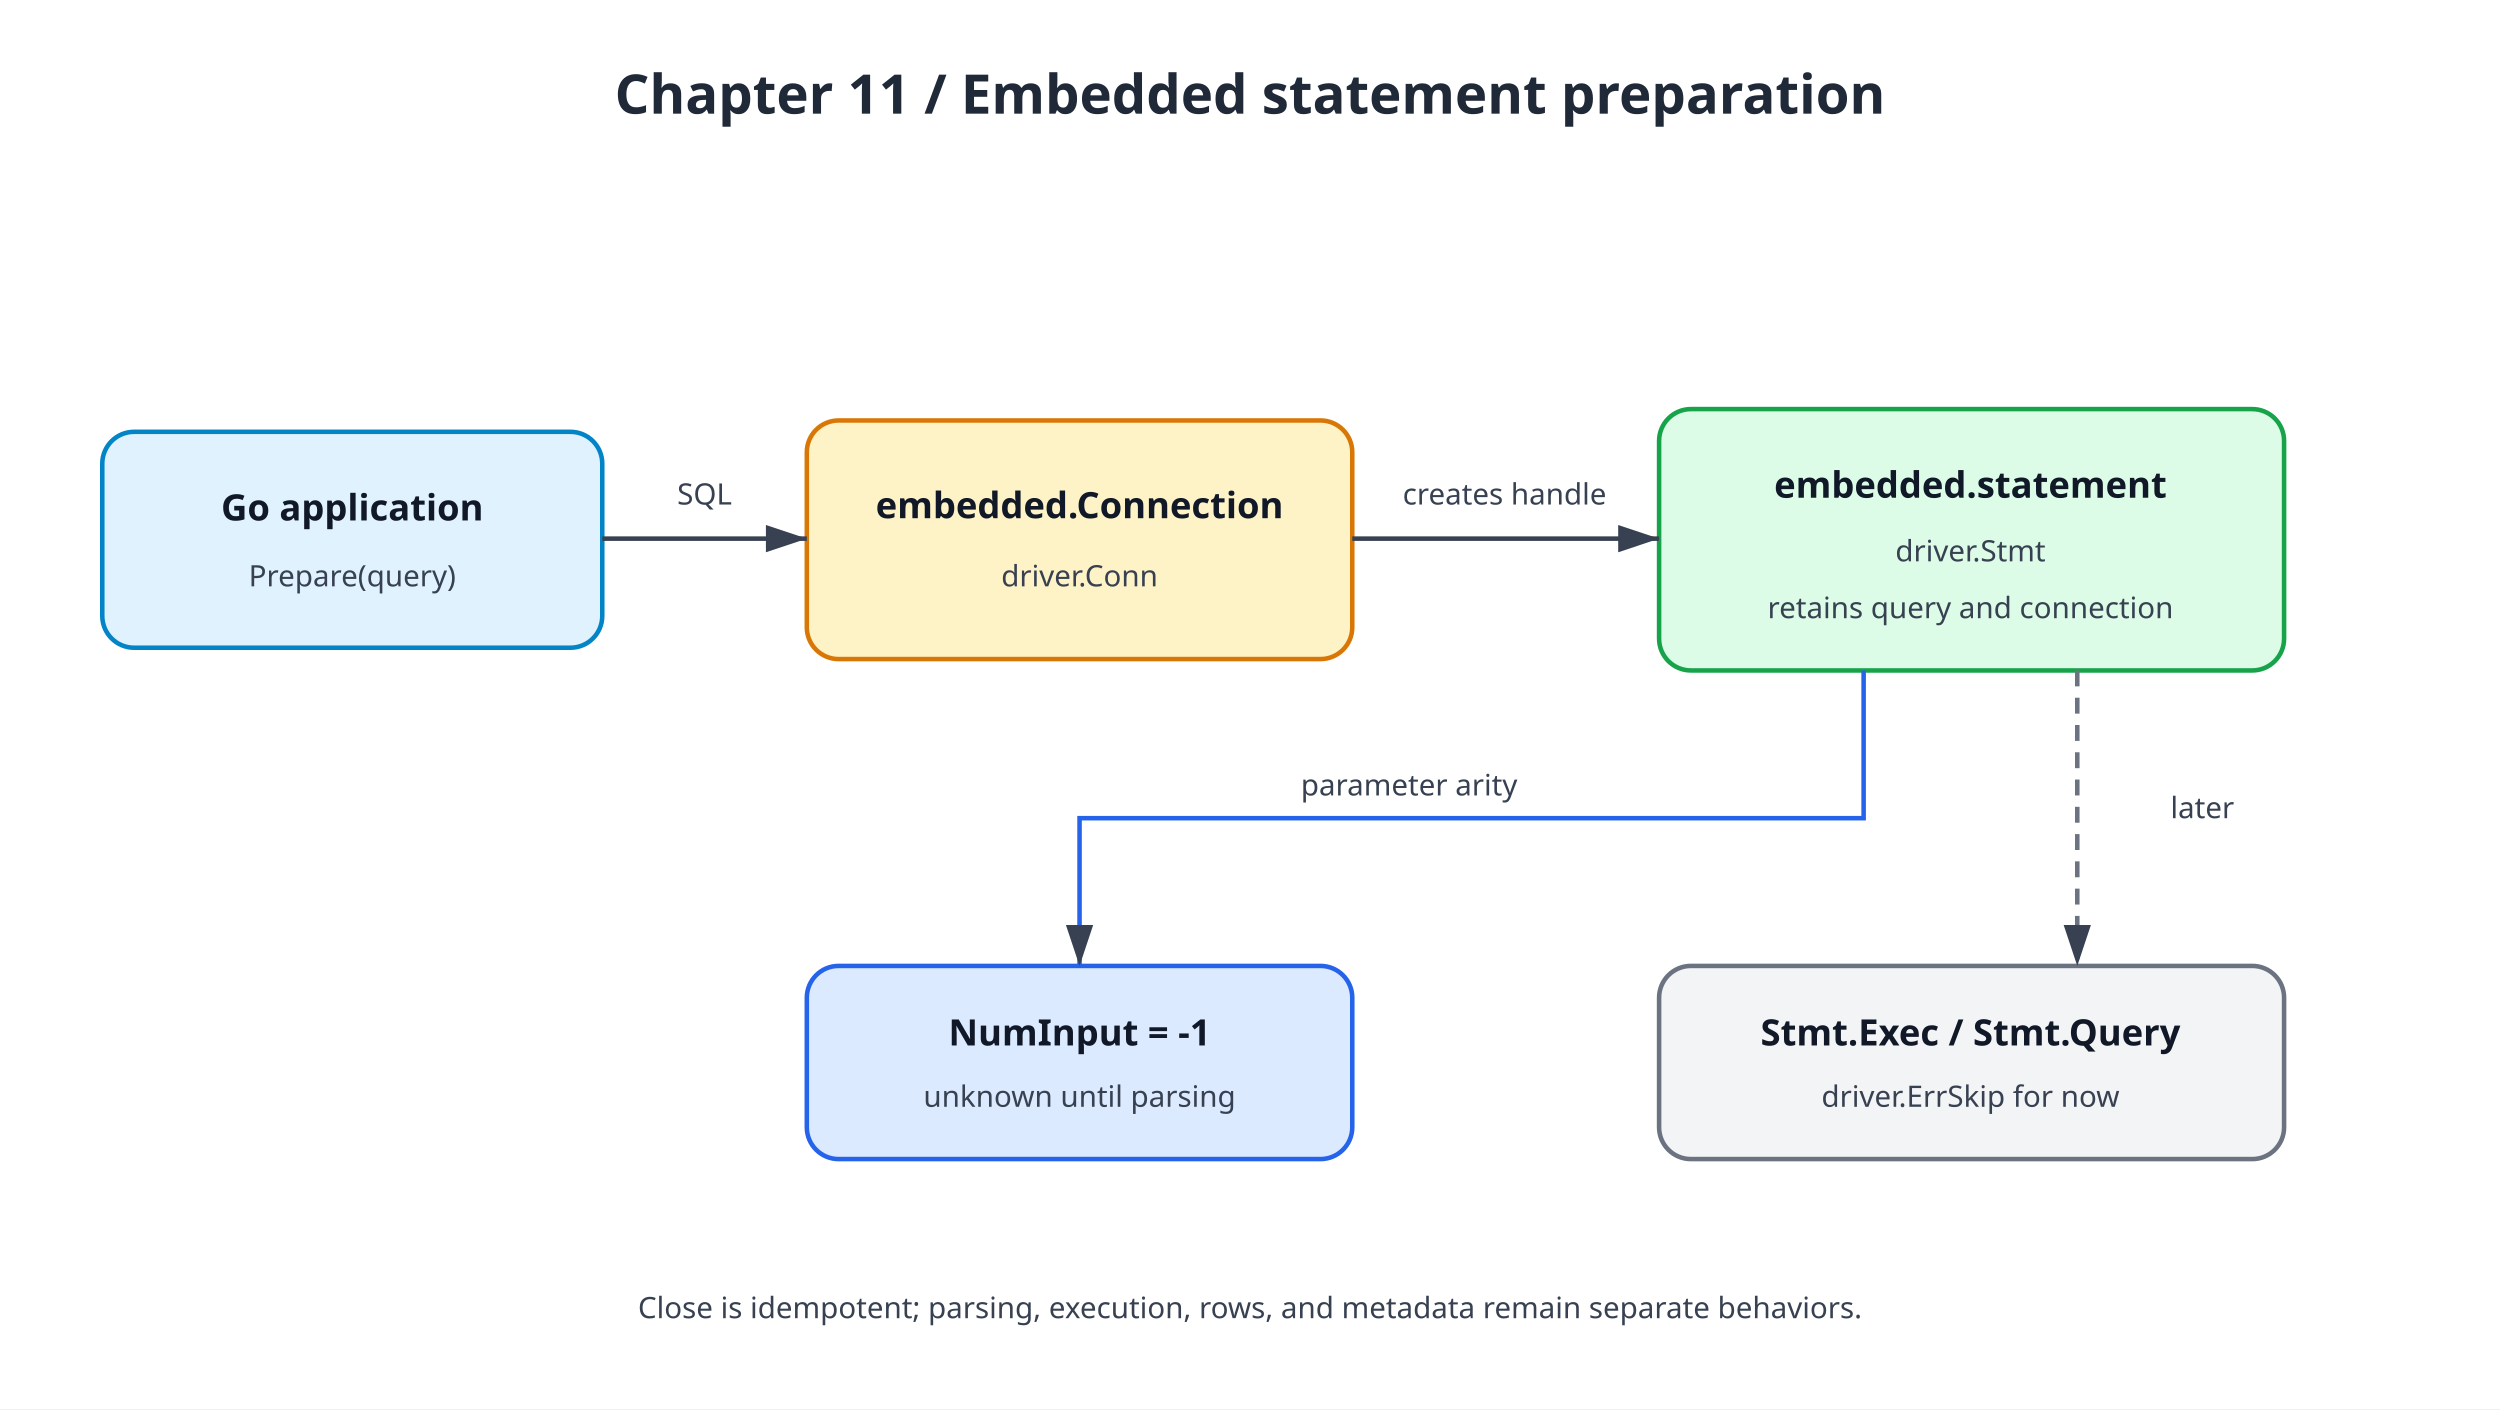
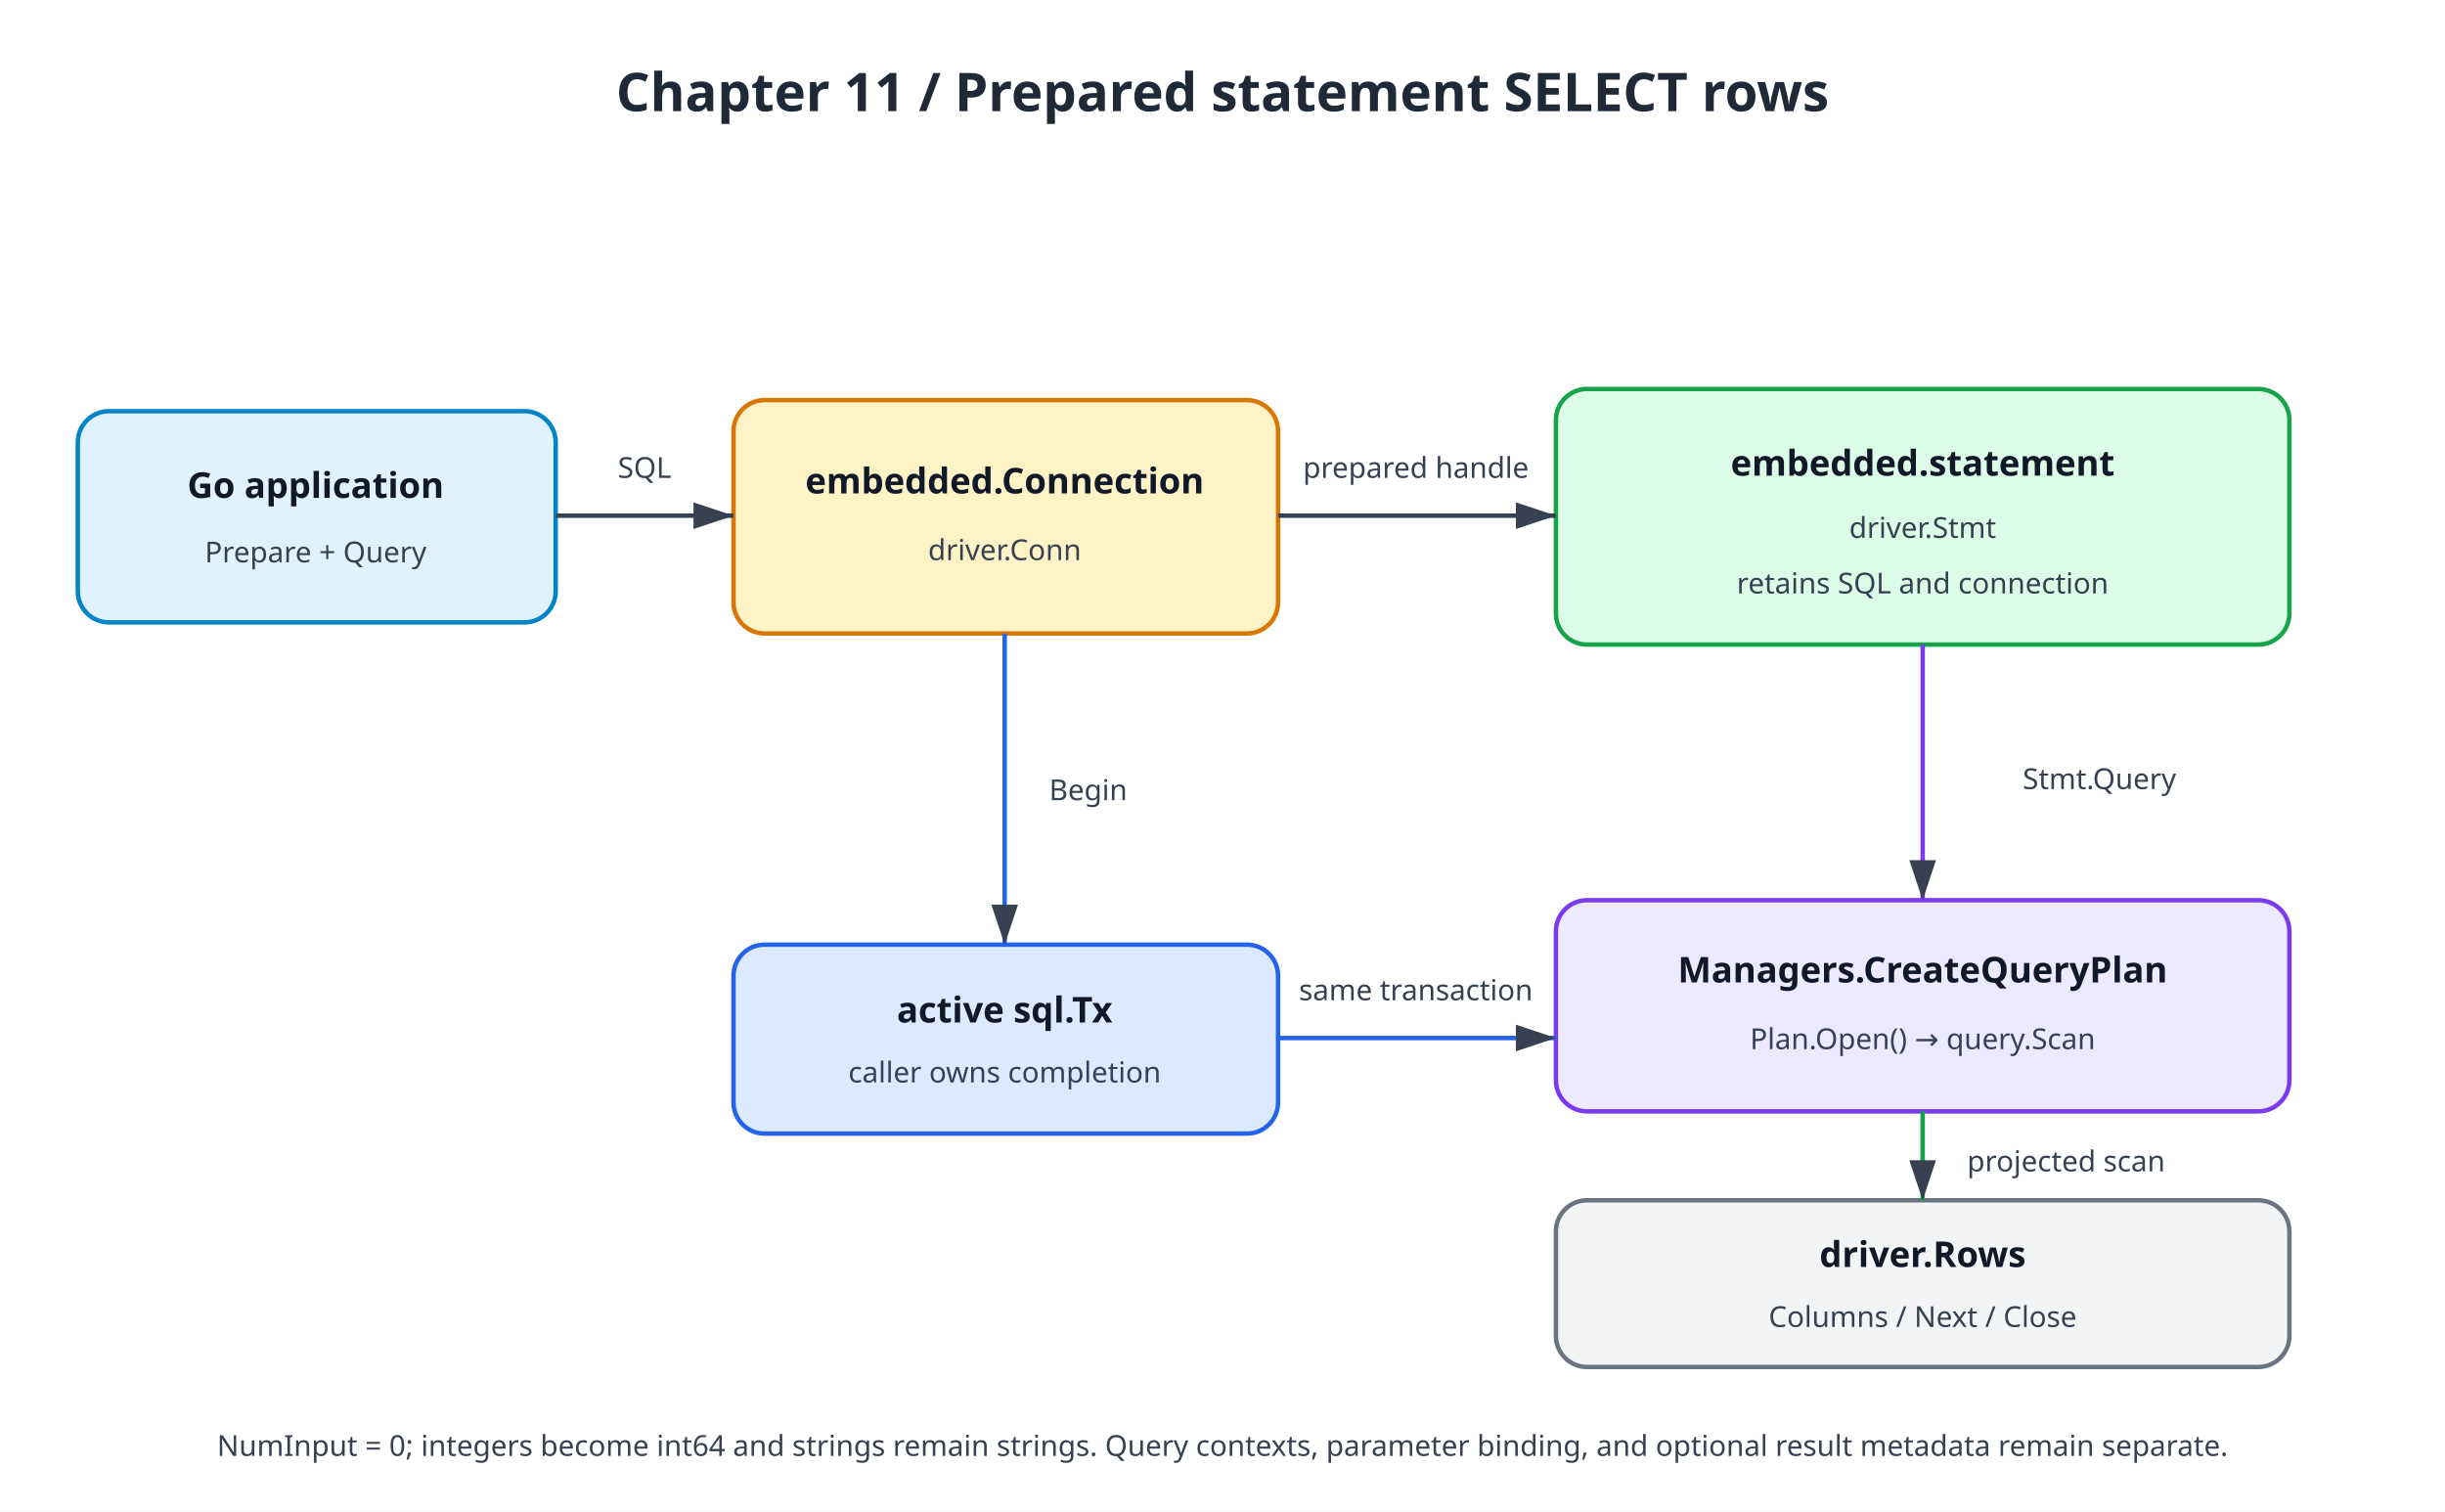
- <svg xmlns="http://www.w3.org/2000/svg" width="1100" height="620" viewBox="0 0 1100 620" role="img" aria-labelledby="title description">
+ <svg xmlns="http://www.w3.org/2000/svg" width="1100" height="680" viewBox="0 0 1100 680" role="img" aria-labelledby="title description">
  <defs>
    <marker id="arrow" markerWidth="10" markerHeight="10" refX="9" refY="3" orient="auto" markerUnits="strokeWidth">
      <path d="M0,0 L0,6 L9,3 z" fill="#374151" />
    </marker>
    <style>
-       .title{font:700 24px system-ui,sans-serif;fill:#1f2937}.label{font:700 16px system-ui,sans-serif;fill:#111827}.small{font:13px system-ui,sans-serif;fill:#374151}.box{stroke-width:2}.line{fill:none;stroke:#374151;stroke-width:2;marker-end:url(#arrow)}.blue{fill:none;stroke:#2563eb;stroke-width:2;marker-end:url(#arrow)}.muted{fill:none;stroke:#6b7280;stroke-width:2;stroke-dasharray:7 5;marker-end:url(#arrow)}
+       .title{font:700 24px system-ui,sans-serif;fill:#1f2937}.label{font:700 16px system-ui,sans-serif;fill:#111827}.small{font:13px system-ui,sans-serif;fill:#374151}.box{stroke-width:2}.line{fill:none;stroke:#374151;stroke-width:2;marker-end:url(#arrow)}.blue{fill:none;stroke:#2563eb;stroke-width:2;marker-end:url(#arrow)}.purple{fill:none;stroke:#7c3aed;stroke-width:2;marker-end:url(#arrow)}.green{fill:none;stroke:#16a34a;stroke-width:2;marker-end:url(#arrow)}
    </style>
  </defs>
-   <rect width="1100" height="620" fill="#fff" />
-   <text class="title" x="550" y="50" text-anchor="middle">Chapter 11 / Embedded statement preparation</text>
-   <rect class="box" x="45" y="190" width="220" height="95" rx="14" fill="#e0f2fe" stroke="#0284c7" />
-   <text class="label" x="155" y="229" text-anchor="middle">Go application</text>
-   <text class="small" x="155" y="258" text-anchor="middle">Prepare(query)</text>
-   <rect class="box" x="355" y="185" width="240" height="105" rx="14" fill="#fef3c7" stroke="#d97706" />
-   <text class="label" x="475" y="228" text-anchor="middle">embedded.Connection</text>
-   <text class="small" x="475" y="258" text-anchor="middle">driver.Conn</text>
-   <rect class="box" x="730" y="180" width="275" height="115" rx="14" fill="#dcfce7" stroke="#16a34a" />
-   <text class="label" x="867" y="219" text-anchor="middle">embedded.statement</text>
-   <text class="small" x="867" y="247" text-anchor="middle">driver.Stmt</text>
-   <text class="small" x="867" y="272" text-anchor="middle">retains query and connection</text>
-   <rect class="box" x="355" y="425" width="240" height="85" rx="14" fill="#dbeafe" stroke="#2563eb" />
-   <text class="label" x="475" y="460" text-anchor="middle">NumInput = -1</text>
-   <text class="small" x="475" y="487" text-anchor="middle">unknown until parsing</text>
-   <rect class="box" x="730" y="425" width="275" height="85" rx="14" fill="#f3f4f6" stroke="#6b7280" />
-   <text class="label" x="867" y="460" text-anchor="middle">Stmt.Exec / Stmt.Query</text>
-   <text class="small" x="867" y="487" text-anchor="middle">driver.ErrSkip for now</text>
-   <path class="line" d="M265 237 H355" />
-   <text class="small" x="310" y="222" text-anchor="middle">SQL</text>
-   <path class="line" d="M595 237 H730" />
-   <text class="small" x="662" y="222" text-anchor="middle">creates handle</text>
-   <path class="blue" d="M820 295 V360 H475 V425" />
-   <text class="small" x="620" y="350" text-anchor="middle">parameter arity</text>
-   <path class="muted" d="M914 295 V425" />
-   <text class="small" x="955" y="360">later</text>
-   <text class="small" x="550" y="580" text-anchor="middle">Close is idempotent; parsing, execution, rows, and metadata remain separate behaviors.</text>
+   <rect width="1100" height="680" fill="#fff" />
+   <text class="title" x="550" y="50" text-anchor="middle">Chapter 11 / Prepared statement SELECT rows</text>
+   <rect class="box" x="35" y="185" width="215" height="95" rx="14" fill="#e0f2fe" stroke="#0284c7" />
+   <text class="label" x="142" y="224" text-anchor="middle">Go application</text>
+   <text class="small" x="142" y="253" text-anchor="middle">Prepare + Query</text>
+   <rect class="box" x="330" y="180" width="245" height="105" rx="14" fill="#fef3c7" stroke="#d97706" />
+   <text class="label" x="452" y="222" text-anchor="middle">embedded.Connection</text>
+   <text class="small" x="452" y="252" text-anchor="middle">driver.Conn</text>
+   <rect class="box" x="700" y="175" width="330" height="115" rx="14" fill="#dcfce7" stroke="#16a34a" />
+   <text class="label" x="865" y="214" text-anchor="middle">embedded.statement</text>
+   <text class="small" x="865" y="242" text-anchor="middle">driver.Stmt</text>
+   <text class="small" x="865" y="267" text-anchor="middle">retains SQL and connection</text>
+   <rect class="box" x="330" y="425" width="245" height="85" rx="14" fill="#dbeafe" stroke="#2563eb" />
+   <text class="label" x="452" y="460" text-anchor="middle">active sql.Tx</text>
+   <text class="small" x="452" y="487" text-anchor="middle">caller owns completion</text>
+   <rect class="box" x="700" y="405" width="330" height="95" rx="14" fill="#ede9fe" stroke="#7c3aed" />
+   <text class="label" x="865" y="442" text-anchor="middle">Managers.CreateQueryPlan</text>
+   <text class="small" x="865" y="472" text-anchor="middle">Plan.Open() → query.Scan</text>
+   <rect class="box" x="700" y="540" width="330" height="75" rx="14" fill="#f3f4f6" stroke="#6b7280" />
+   <text class="label" x="865" y="570" text-anchor="middle">driver.Rows</text>
+   <text class="small" x="865" y="597" text-anchor="middle">Columns / Next / Close</text>
+   <path class="line" d="M250 232 H330" />
+   <text class="small" x="290" y="215" text-anchor="middle">SQL</text>
+   <path class="line" d="M575 232 H700" />
+   <text class="small" x="637" y="215" text-anchor="middle">prepared handle</text>
+   <path class="blue" d="M452 285 V425" />
+   <text class="small" x="472" y="360">Begin</text>
+   <path class="purple" d="M865 290 V350 H865 V405" />
+   <text class="small" x="910" y="355">Stmt.Query</text>
+   <path class="blue" d="M575 467 H700" />
+   <text class="small" x="637" y="450" text-anchor="middle">same transaction</text>
+   <path class="green" d="M865 500 V540" />
+   <text class="small" x="885" y="527">projected scan</text>
+   <text class="small" x="550" y="655" text-anchor="middle">NumInput = 0; integers become int64 and strings remain strings. Query contexts, parameter binding, and optional result metadata remain separate.</text>
</svg>
